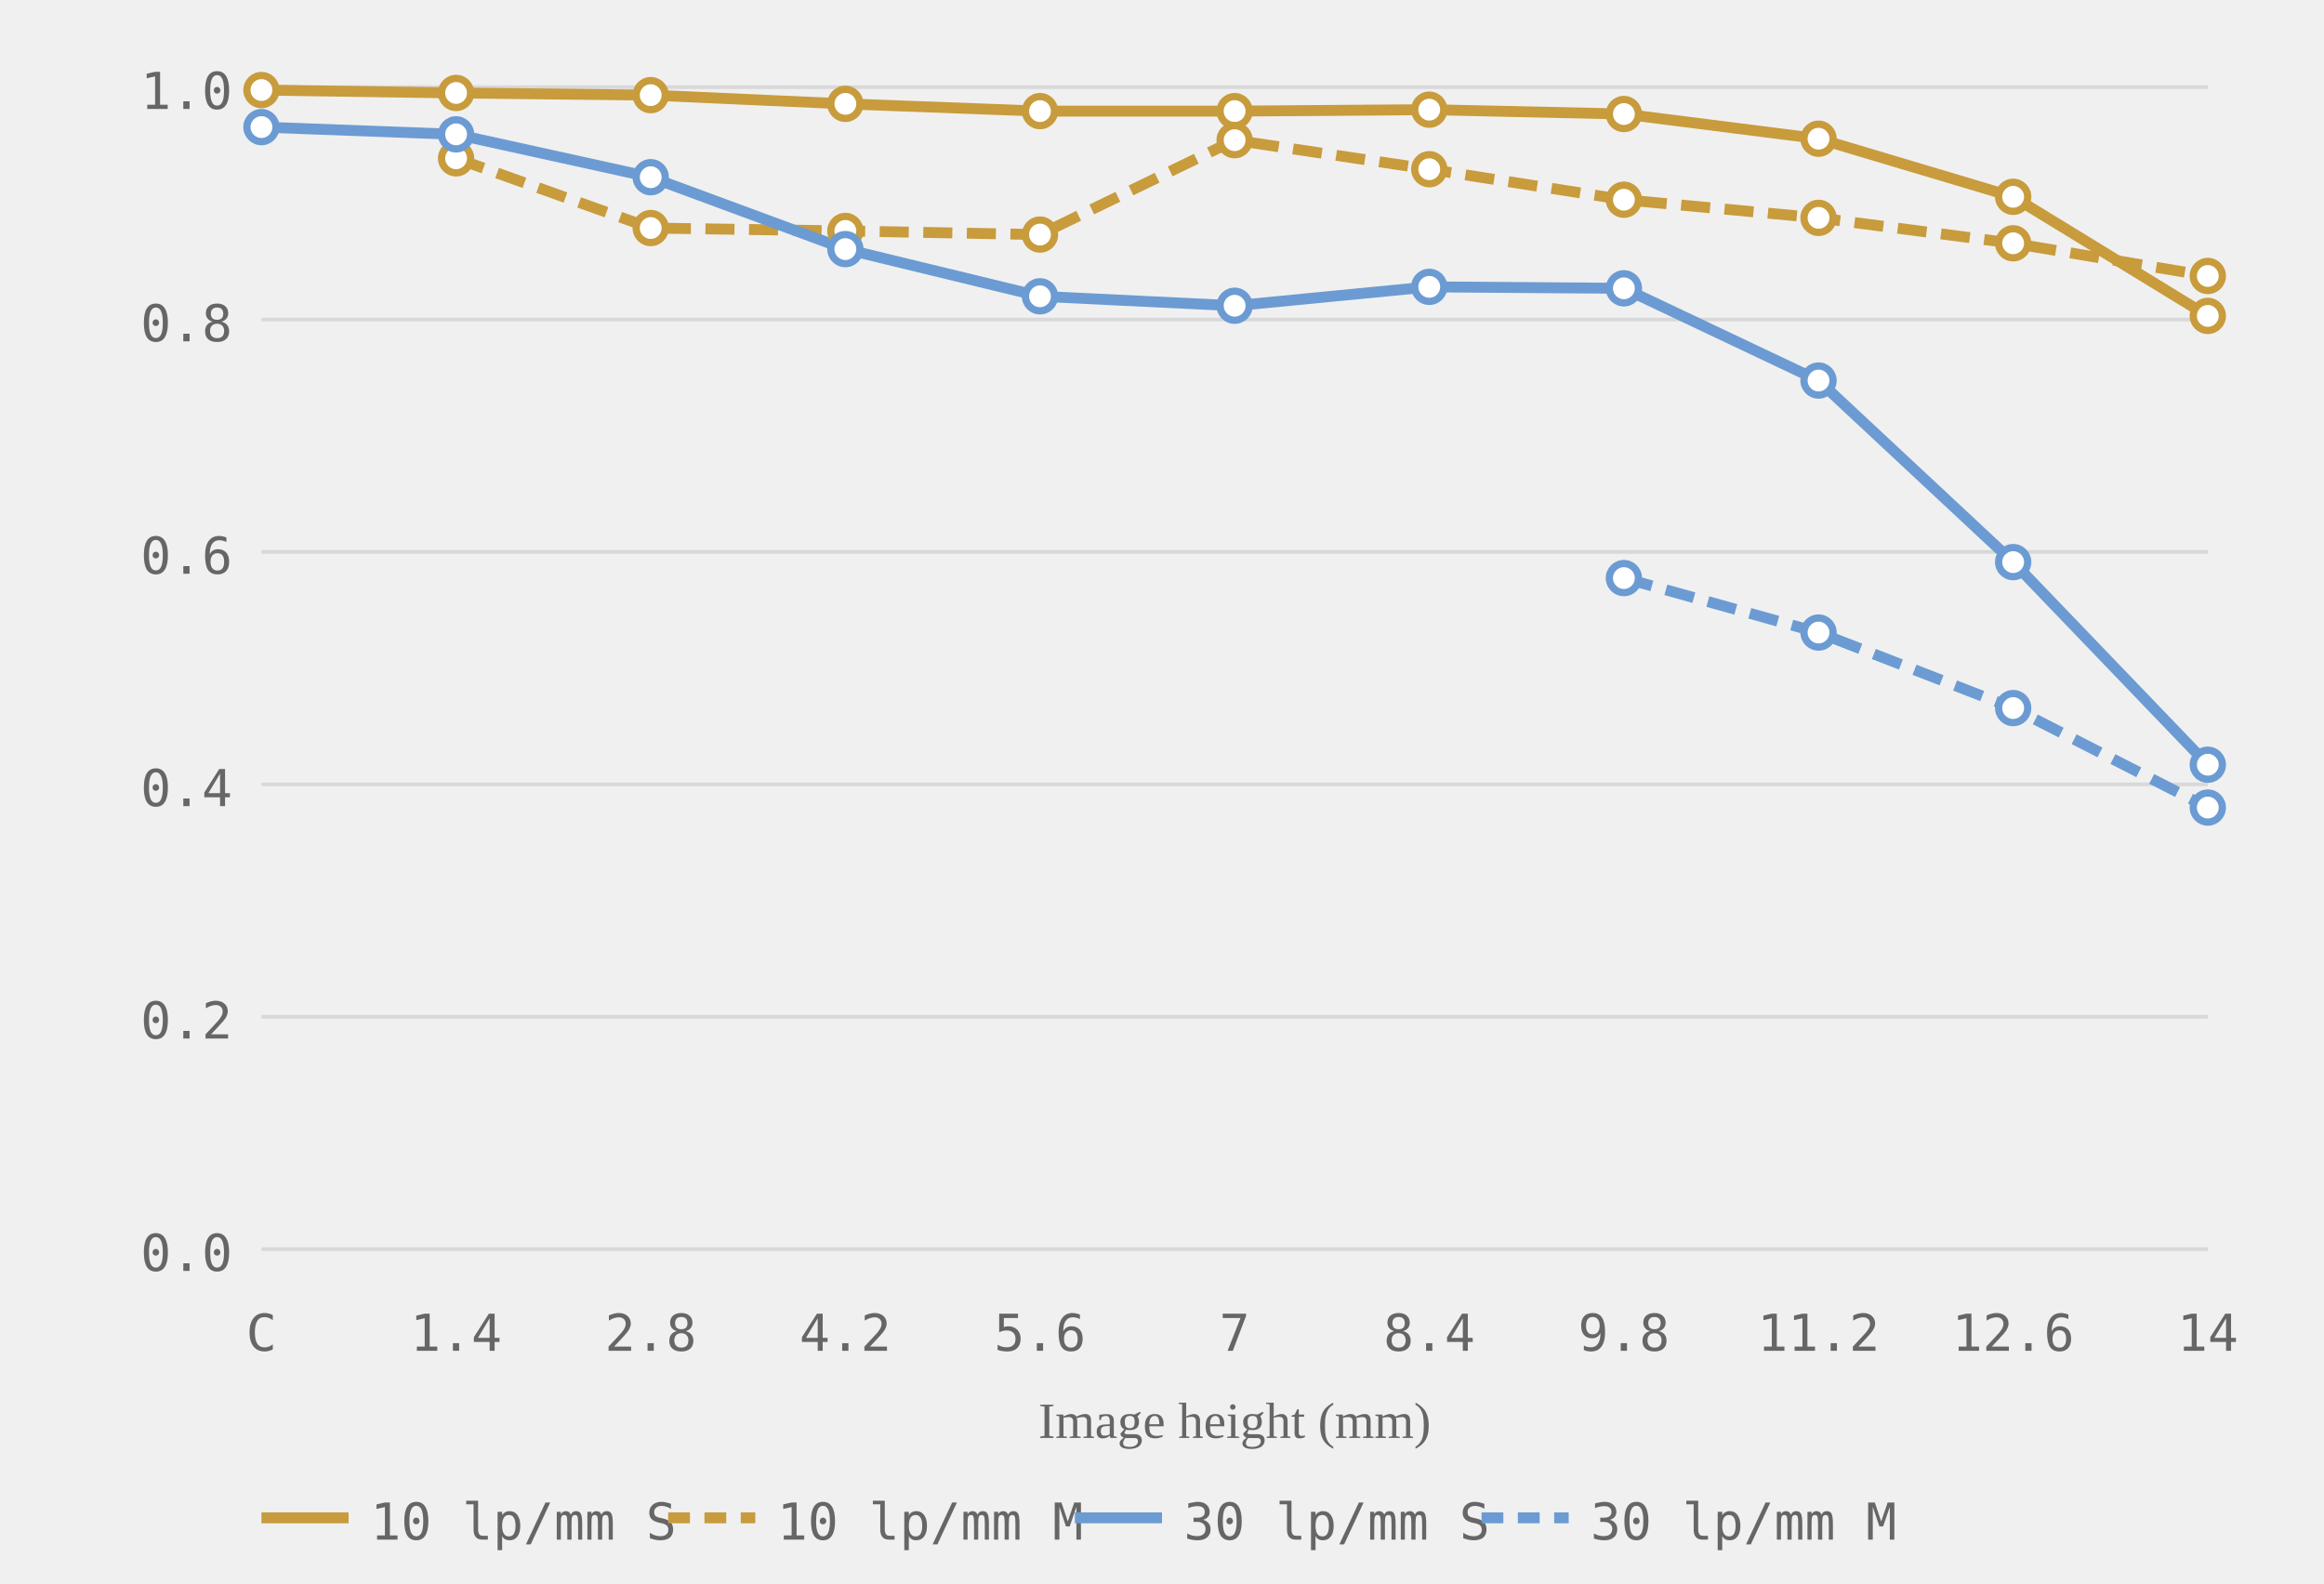
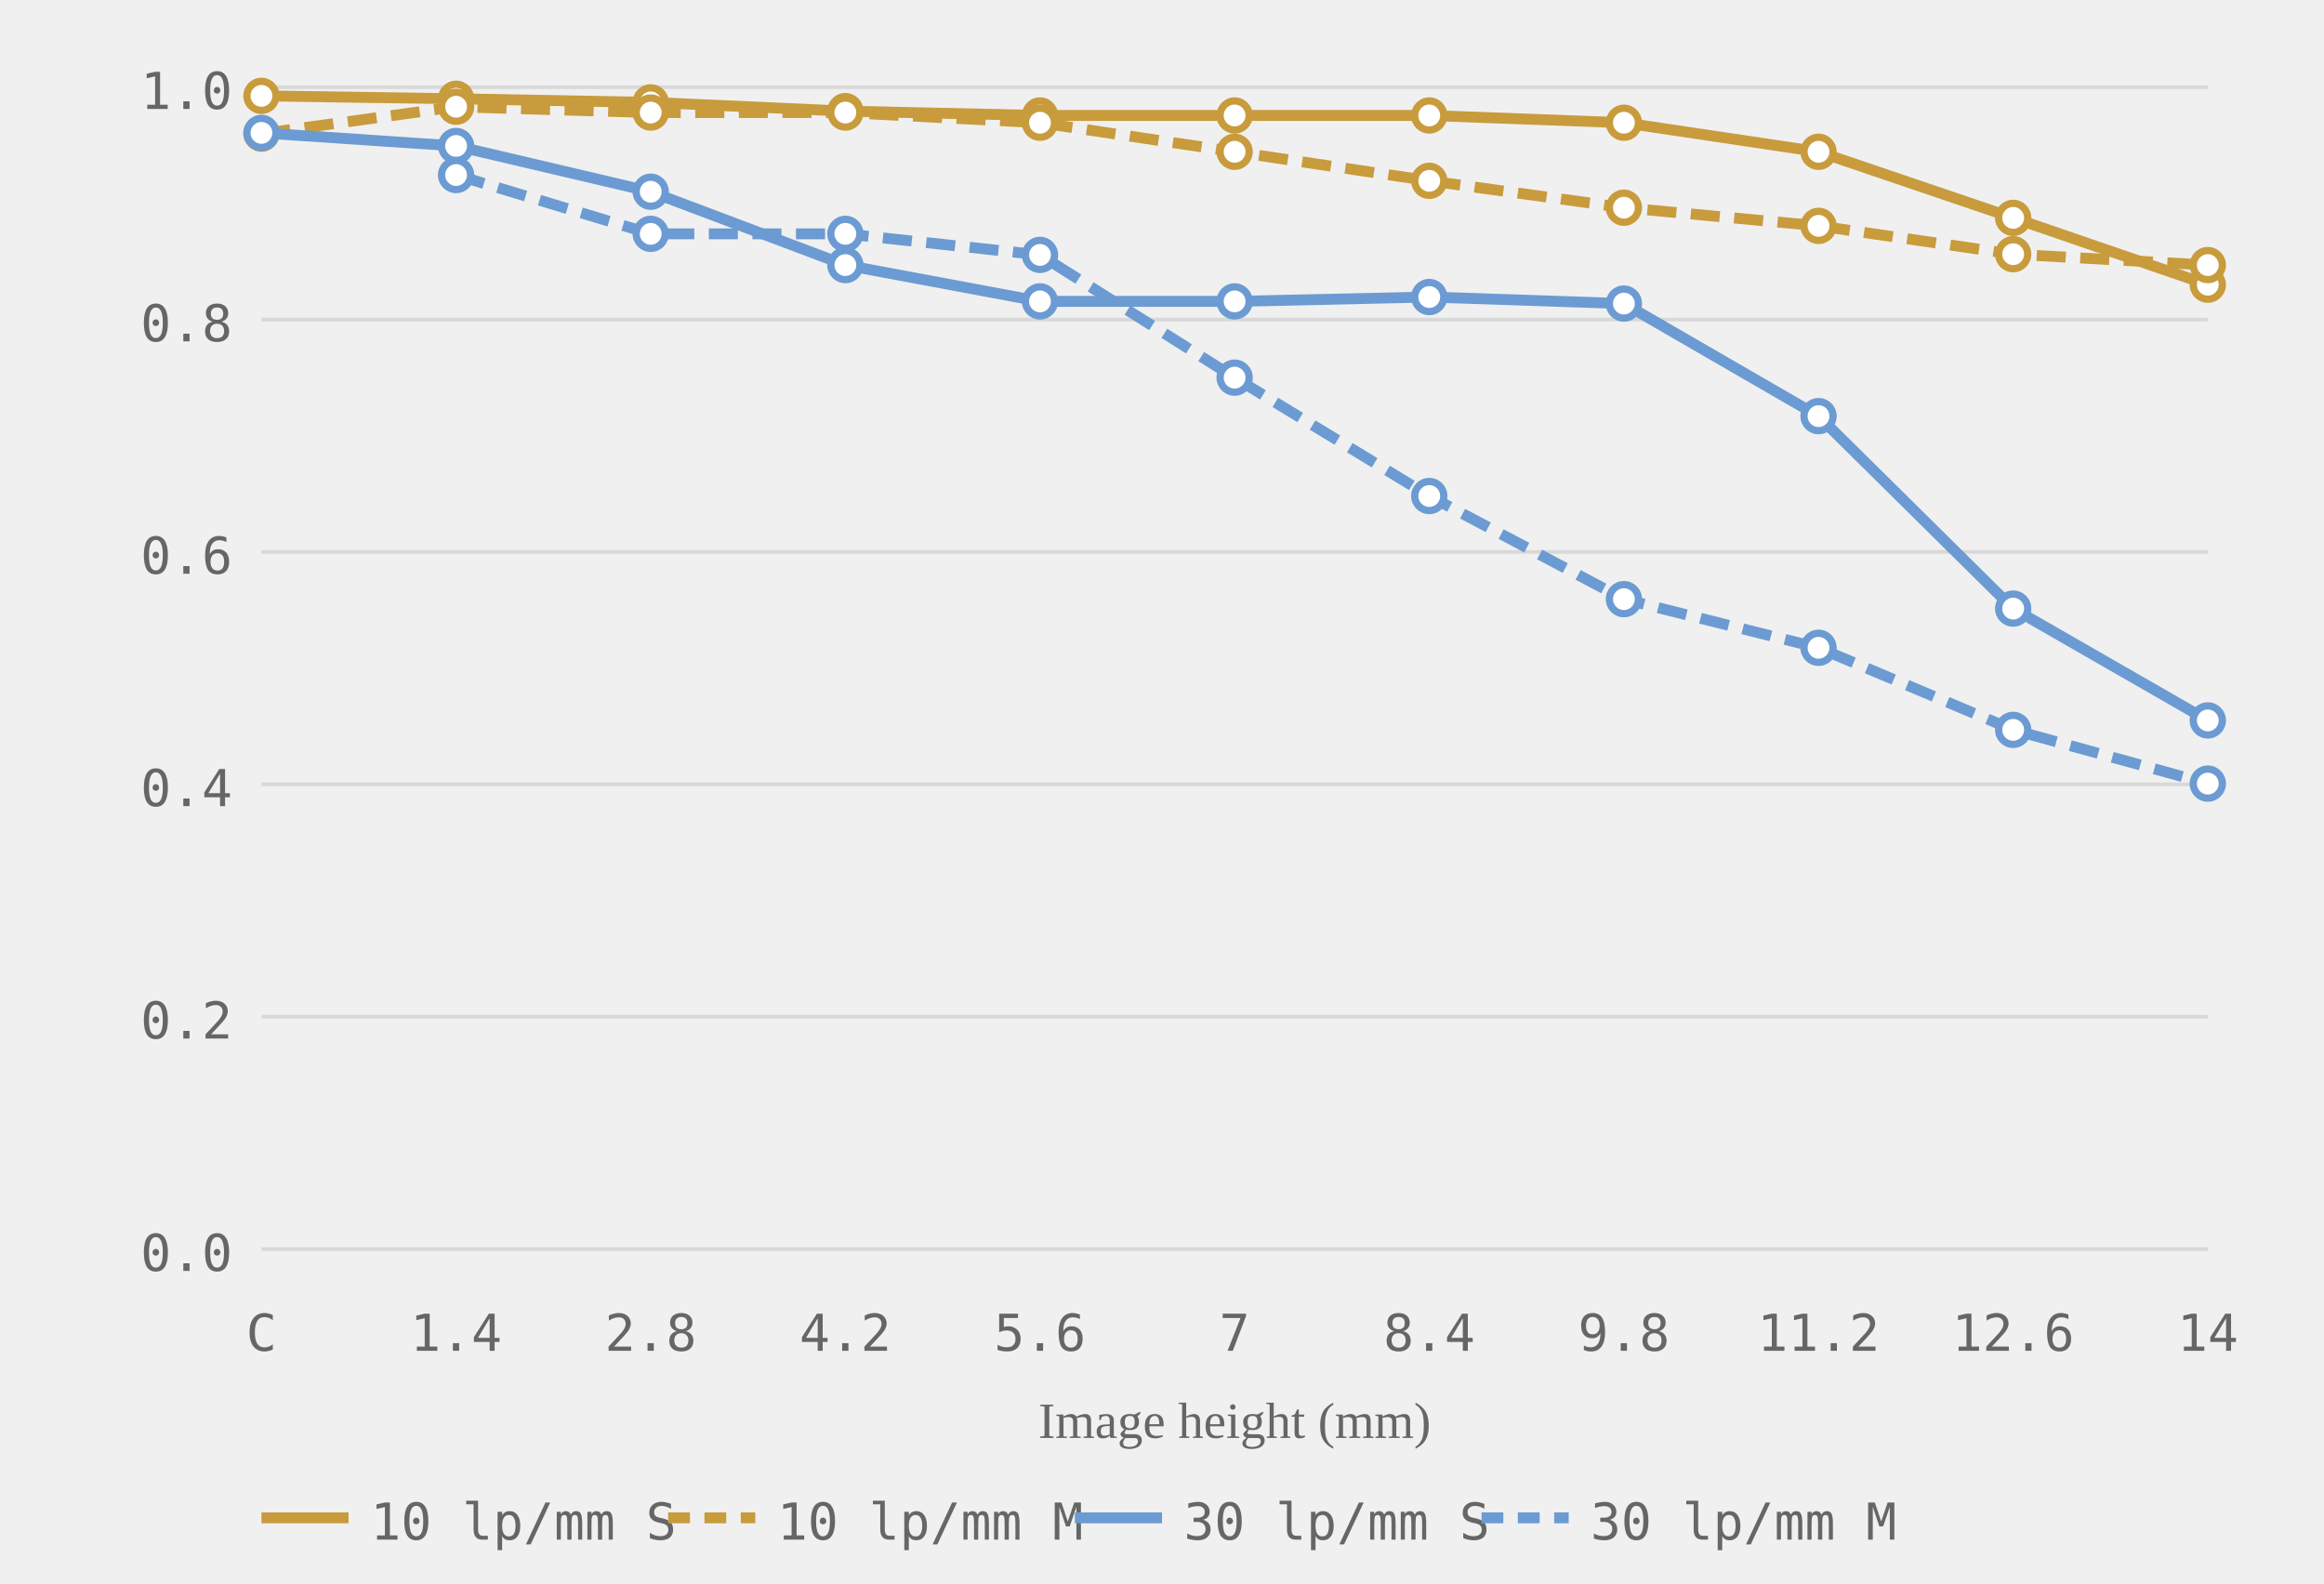
<svg xmlns="http://www.w3.org/2000/svg" viewBox="0 0 320 218" role="img" aria-label="MTF chart, generated from readings">
  <style>.grid-line { stroke: #d8d8d8; stroke-width: 0.5; }.axis-label { font-size: 7px; fill: #666666; font-family: ui-monospace, monospace; }.axis-y { text-anchor: end; }.axis-x { text-anchor: middle; }.axis-title { font-size: 7px; fill: #666666; text-anchor: middle; }.curve { fill: none; stroke-width: 1.5; }.curve-10 { stroke: #c89b3c; }.curve-30 { stroke: #6b9bd2; }.curve-m { stroke-dasharray: 4 2; }.dot { fill: white; stroke-width: 1; }.dot-10 { stroke: #c89b3c; }.dot-30 { stroke: #6b9bd2; }.legend-text { font-size: 7px; fill: #666666; font-family: ui-monospace, monospace; }</style>
  <line class="grid-line" x1="36" y1="172.0" x2="304" y2="172.0" />
  <line class="grid-line" x1="36" y1="140.0" x2="304" y2="140.0" />
  <line class="grid-line" x1="36" y1="108.0" x2="304" y2="108.0" />
  <line class="grid-line" x1="36" y1="76.0" x2="304" y2="76.0" />
  <line class="grid-line" x1="36" y1="44.0" x2="304" y2="44.0" />
  <line class="grid-line" x1="36" y1="12.0" x2="304" y2="12.0" />
  <text class="axis-label axis-y" x="32" y="175.0">0.0</text>
  <text class="axis-label axis-y" x="32" y="143.0">0.2</text>
  <text class="axis-label axis-y" x="32" y="111.0">0.4</text>
  <text class="axis-label axis-y" x="32" y="79.0">0.6</text>
  <text class="axis-label axis-y" x="32" y="47.0">0.8</text>
  <text class="axis-label axis-y" x="32" y="15.0">1.0</text>
  <text class="axis-label axis-x" x="36.0" y="186">C</text>
  <text class="axis-label axis-x" x="62.8" y="186">1.4</text>
  <text class="axis-label axis-x" x="89.6" y="186">2.8</text>
  <text class="axis-label axis-x" x="116.4" y="186">4.2</text>
  <text class="axis-label axis-x" x="143.2" y="186">5.6</text>
  <text class="axis-label axis-x" x="170.0" y="186">7</text>
  <text class="axis-label axis-x" x="196.8" y="186">8.4</text>
  <text class="axis-label axis-x" x="223.6" y="186">9.8</text>
  <text class="axis-label axis-x" x="250.4" y="186">11.2</text>
  <text class="axis-label axis-x" x="277.2" y="186">12.6</text>
  <text class="axis-label axis-x" x="304.0" y="186">14</text>
  <text class="axis-title" x="170.0" y="198">Image height (mm)</text>
-   <polyline class="curve curve-10" points="36.0,12.4 62.8,12.8 89.6,13.1 116.4,14.3 143.2,15.3 170.0,15.3 196.8,15.1 223.6,15.7 250.4,19.1 277.2,27.1 304.0,43.5" />
-   <polyline class="curve curve-10 curve-m" points="62.8,21.8 89.6,31.4 116.4,31.8 143.2,32.3 170.0,19.3 196.8,23.3 223.6,27.5 250.4,30.0 277.2,33.5 304.0,38.0" stroke-dasharray="4 2" />
-   <polyline class="curve curve-30" points="36.0,17.5 62.8,18.5 89.6,24.4 116.4,34.3 143.2,40.8 170.0,42.1 196.8,39.5 223.6,39.7 250.4,52.4 277.2,77.4 304.0,105.3" />
-   <polyline class="curve curve-30 curve-m" points="223.6,79.6 250.4,87.1 277.2,97.5 304.0,111.2" stroke-dasharray="4 2" />
-   <circle class="dot dot-10" cx="36.0" cy="12.4" r="2" />
-   <circle class="dot dot-10" cx="62.8" cy="12.8" r="2" />
-   <circle class="dot dot-10" cx="89.6" cy="13.1" r="2" />
-   <circle class="dot dot-10" cx="116.4" cy="14.3" r="2" />
-   <circle class="dot dot-10" cx="143.2" cy="15.3" r="2" />
-   <circle class="dot dot-10" cx="170.0" cy="15.3" r="2" />
-   <circle class="dot dot-10" cx="196.8" cy="15.1" r="2" />
-   <circle class="dot dot-10" cx="223.6" cy="15.7" r="2" />
-   <circle class="dot dot-10" cx="250.4" cy="19.1" r="2" />
-   <circle class="dot dot-10" cx="277.2" cy="27.1" r="2" />
-   <circle class="dot dot-10" cx="304.0" cy="43.5" r="2" />
-   <circle class="dot dot-10" cx="62.8" cy="21.8" r="2" />
-   <circle class="dot dot-10" cx="89.6" cy="31.4" r="2" />
-   <circle class="dot dot-10" cx="116.4" cy="31.8" r="2" />
-   <circle class="dot dot-10" cx="143.2" cy="32.3" r="2" />
-   <circle class="dot dot-10" cx="170.0" cy="19.3" r="2" />
-   <circle class="dot dot-10" cx="196.8" cy="23.3" r="2" />
-   <circle class="dot dot-10" cx="223.6" cy="27.5" r="2" />
-   <circle class="dot dot-10" cx="250.4" cy="30.0" r="2" />
-   <circle class="dot dot-10" cx="277.2" cy="33.5" r="2" />
-   <circle class="dot dot-10" cx="304.0" cy="38.0" r="2" />
-   <circle class="dot dot-30" cx="36.0" cy="17.5" r="2" />
-   <circle class="dot dot-30" cx="62.8" cy="18.5" r="2" />
-   <circle class="dot dot-30" cx="89.6" cy="24.4" r="2" />
-   <circle class="dot dot-30" cx="116.4" cy="34.3" r="2" />
-   <circle class="dot dot-30" cx="143.2" cy="40.8" r="2" />
-   <circle class="dot dot-30" cx="170.0" cy="42.1" r="2" />
-   <circle class="dot dot-30" cx="196.8" cy="39.5" r="2" />
-   <circle class="dot dot-30" cx="223.6" cy="39.7" r="2" />
-   <circle class="dot dot-30" cx="250.4" cy="52.4" r="2" />
-   <circle class="dot dot-30" cx="277.2" cy="77.4" r="2" />
-   <circle class="dot dot-30" cx="304.0" cy="105.3" r="2" />
-   <circle class="dot dot-30" cx="223.6" cy="79.6" r="2" />
-   <circle class="dot dot-30" cx="250.4" cy="87.1" r="2" />
-   <circle class="dot dot-30" cx="277.2" cy="97.5" r="2" />
-   <circle class="dot dot-30" cx="304.0" cy="111.2" r="2" />
+   <polyline class="curve curve-10" points="36.0,13.2 62.8,13.6 89.6,14.1 116.4,15.3 143.2,15.9 170.0,15.9 196.8,15.9 223.6,16.9 250.4,20.9 277.2,30.0 304.0,39.2" />
+   <polyline class="curve curve-10 curve-m" points="36.0,18.4 62.8,14.7 89.6,15.5 116.4,15.5 143.2,16.9 170.0,20.9 196.8,24.9 223.6,28.6 250.4,31.1 277.2,35.0 304.0,36.5" stroke-dasharray="4 2" />
+   <polyline class="curve curve-30" points="36.0,18.3 62.8,20.1 89.6,26.4 116.4,36.5 143.2,41.5 170.0,41.5 196.8,40.9 223.6,41.8 250.4,57.3 277.2,83.8 304.0,99.2" />
+   <polyline class="curve curve-30 curve-m" points="62.8,24.1 89.6,32.2 116.4,32.2 143.2,35.1 170.0,52.0 196.8,68.3 223.6,82.5 250.4,89.2 277.2,100.5 304.0,107.9" stroke-dasharray="4 2" />
+   <circle class="dot dot-10" cx="36.0" cy="13.2" r="2" />
+   <circle class="dot dot-10" cx="62.8" cy="13.6" r="2" />
+   <circle class="dot dot-10" cx="89.6" cy="14.1" r="2" />
+   <circle class="dot dot-10" cx="116.4" cy="15.3" r="2" />
+   <circle class="dot dot-10" cx="143.2" cy="15.9" r="2" />
+   <circle class="dot dot-10" cx="170.0" cy="15.9" r="2" />
+   <circle class="dot dot-10" cx="196.8" cy="15.9" r="2" />
+   <circle class="dot dot-10" cx="223.6" cy="16.9" r="2" />
+   <circle class="dot dot-10" cx="250.4" cy="20.9" r="2" />
+   <circle class="dot dot-10" cx="277.2" cy="30.0" r="2" />
+   <circle class="dot dot-10" cx="304.0" cy="39.2" r="2" />
+   <circle class="dot dot-10" cx="36.0" cy="18.4" r="2" />
+   <circle class="dot dot-10" cx="62.8" cy="14.7" r="2" />
+   <circle class="dot dot-10" cx="89.6" cy="15.5" r="2" />
+   <circle class="dot dot-10" cx="116.4" cy="15.5" r="2" />
+   <circle class="dot dot-10" cx="143.2" cy="16.9" r="2" />
+   <circle class="dot dot-10" cx="170.0" cy="20.9" r="2" />
+   <circle class="dot dot-10" cx="196.8" cy="24.9" r="2" />
+   <circle class="dot dot-10" cx="223.6" cy="28.6" r="2" />
+   <circle class="dot dot-10" cx="250.4" cy="31.1" r="2" />
+   <circle class="dot dot-10" cx="277.2" cy="35.0" r="2" />
+   <circle class="dot dot-10" cx="304.0" cy="36.5" r="2" />
+   <circle class="dot dot-30" cx="36.0" cy="18.3" r="2" />
+   <circle class="dot dot-30" cx="62.8" cy="20.1" r="2" />
+   <circle class="dot dot-30" cx="89.6" cy="26.4" r="2" />
+   <circle class="dot dot-30" cx="116.4" cy="36.5" r="2" />
+   <circle class="dot dot-30" cx="143.2" cy="41.5" r="2" />
+   <circle class="dot dot-30" cx="170.0" cy="41.5" r="2" />
+   <circle class="dot dot-30" cx="196.8" cy="40.9" r="2" />
+   <circle class="dot dot-30" cx="223.6" cy="41.8" r="2" />
+   <circle class="dot dot-30" cx="250.4" cy="57.3" r="2" />
+   <circle class="dot dot-30" cx="277.2" cy="83.8" r="2" />
+   <circle class="dot dot-30" cx="304.0" cy="99.2" r="2" />
+   <circle class="dot dot-30" cx="62.8" cy="24.1" r="2" />
+   <circle class="dot dot-30" cx="89.6" cy="32.2" r="2" />
+   <circle class="dot dot-30" cx="116.4" cy="32.2" r="2" />
+   <circle class="dot dot-30" cx="143.2" cy="35.1" r="2" />
+   <circle class="dot dot-30" cx="170.0" cy="52.0" r="2" />
+   <circle class="dot dot-30" cx="196.8" cy="68.3" r="2" />
+   <circle class="dot dot-30" cx="223.6" cy="82.5" r="2" />
+   <circle class="dot dot-30" cx="250.4" cy="89.2" r="2" />
+   <circle class="dot dot-30" cx="277.2" cy="100.5" r="2" />
+   <circle class="dot dot-30" cx="304.0" cy="107.9" r="2" />
  <line x1="36" y1="209" x2="48" y2="209" stroke="#c89b3c" stroke-width="1.5" />
  <text class="legend-text" x="51" y="212">10 lp/mm S</text>
  <line x1="92" y1="209" x2="104" y2="209" stroke="#c89b3c" stroke-width="1.5" stroke-dasharray="3 2" />
  <text class="legend-text" x="107" y="212">10 lp/mm M</text>
  <line x1="148" y1="209" x2="160" y2="209" stroke="#6b9bd2" stroke-width="1.5" />
  <text class="legend-text" x="163" y="212">30 lp/mm S</text>
  <line x1="204" y1="209" x2="216" y2="209" stroke="#6b9bd2" stroke-width="1.5" stroke-dasharray="3 2" />
  <text class="legend-text" x="219" y="212">30 lp/mm M</text>
</svg>
